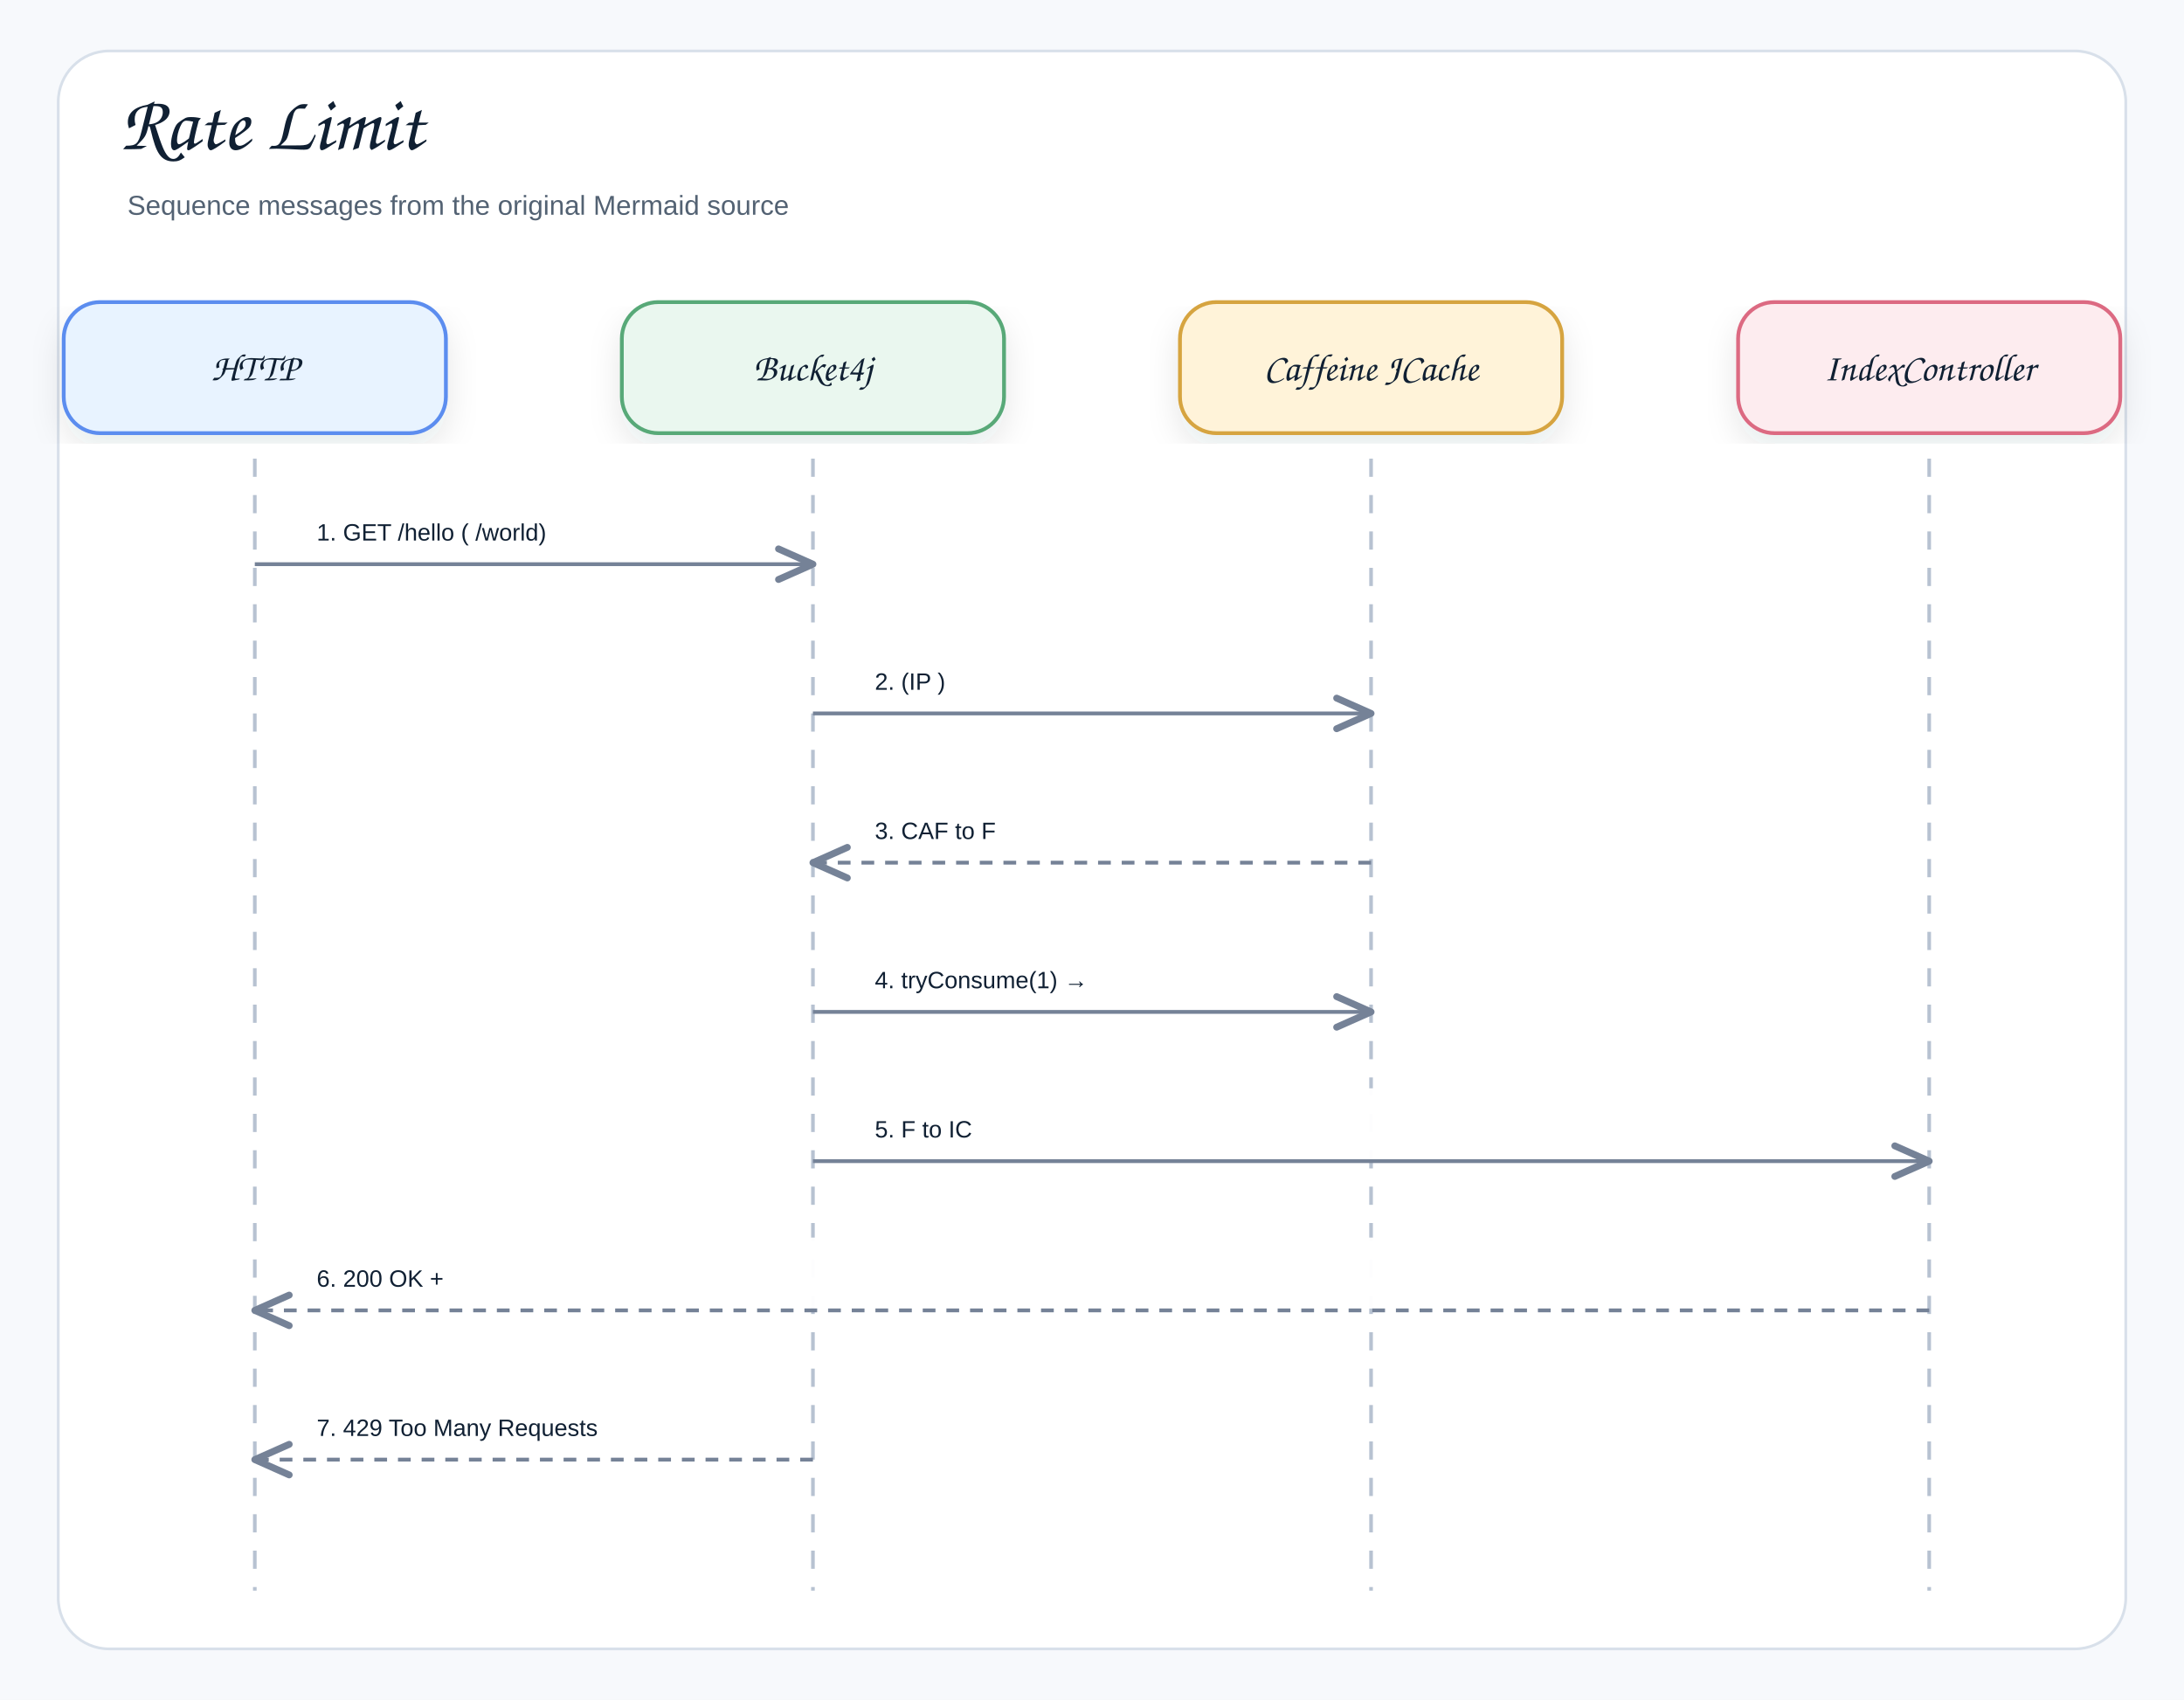
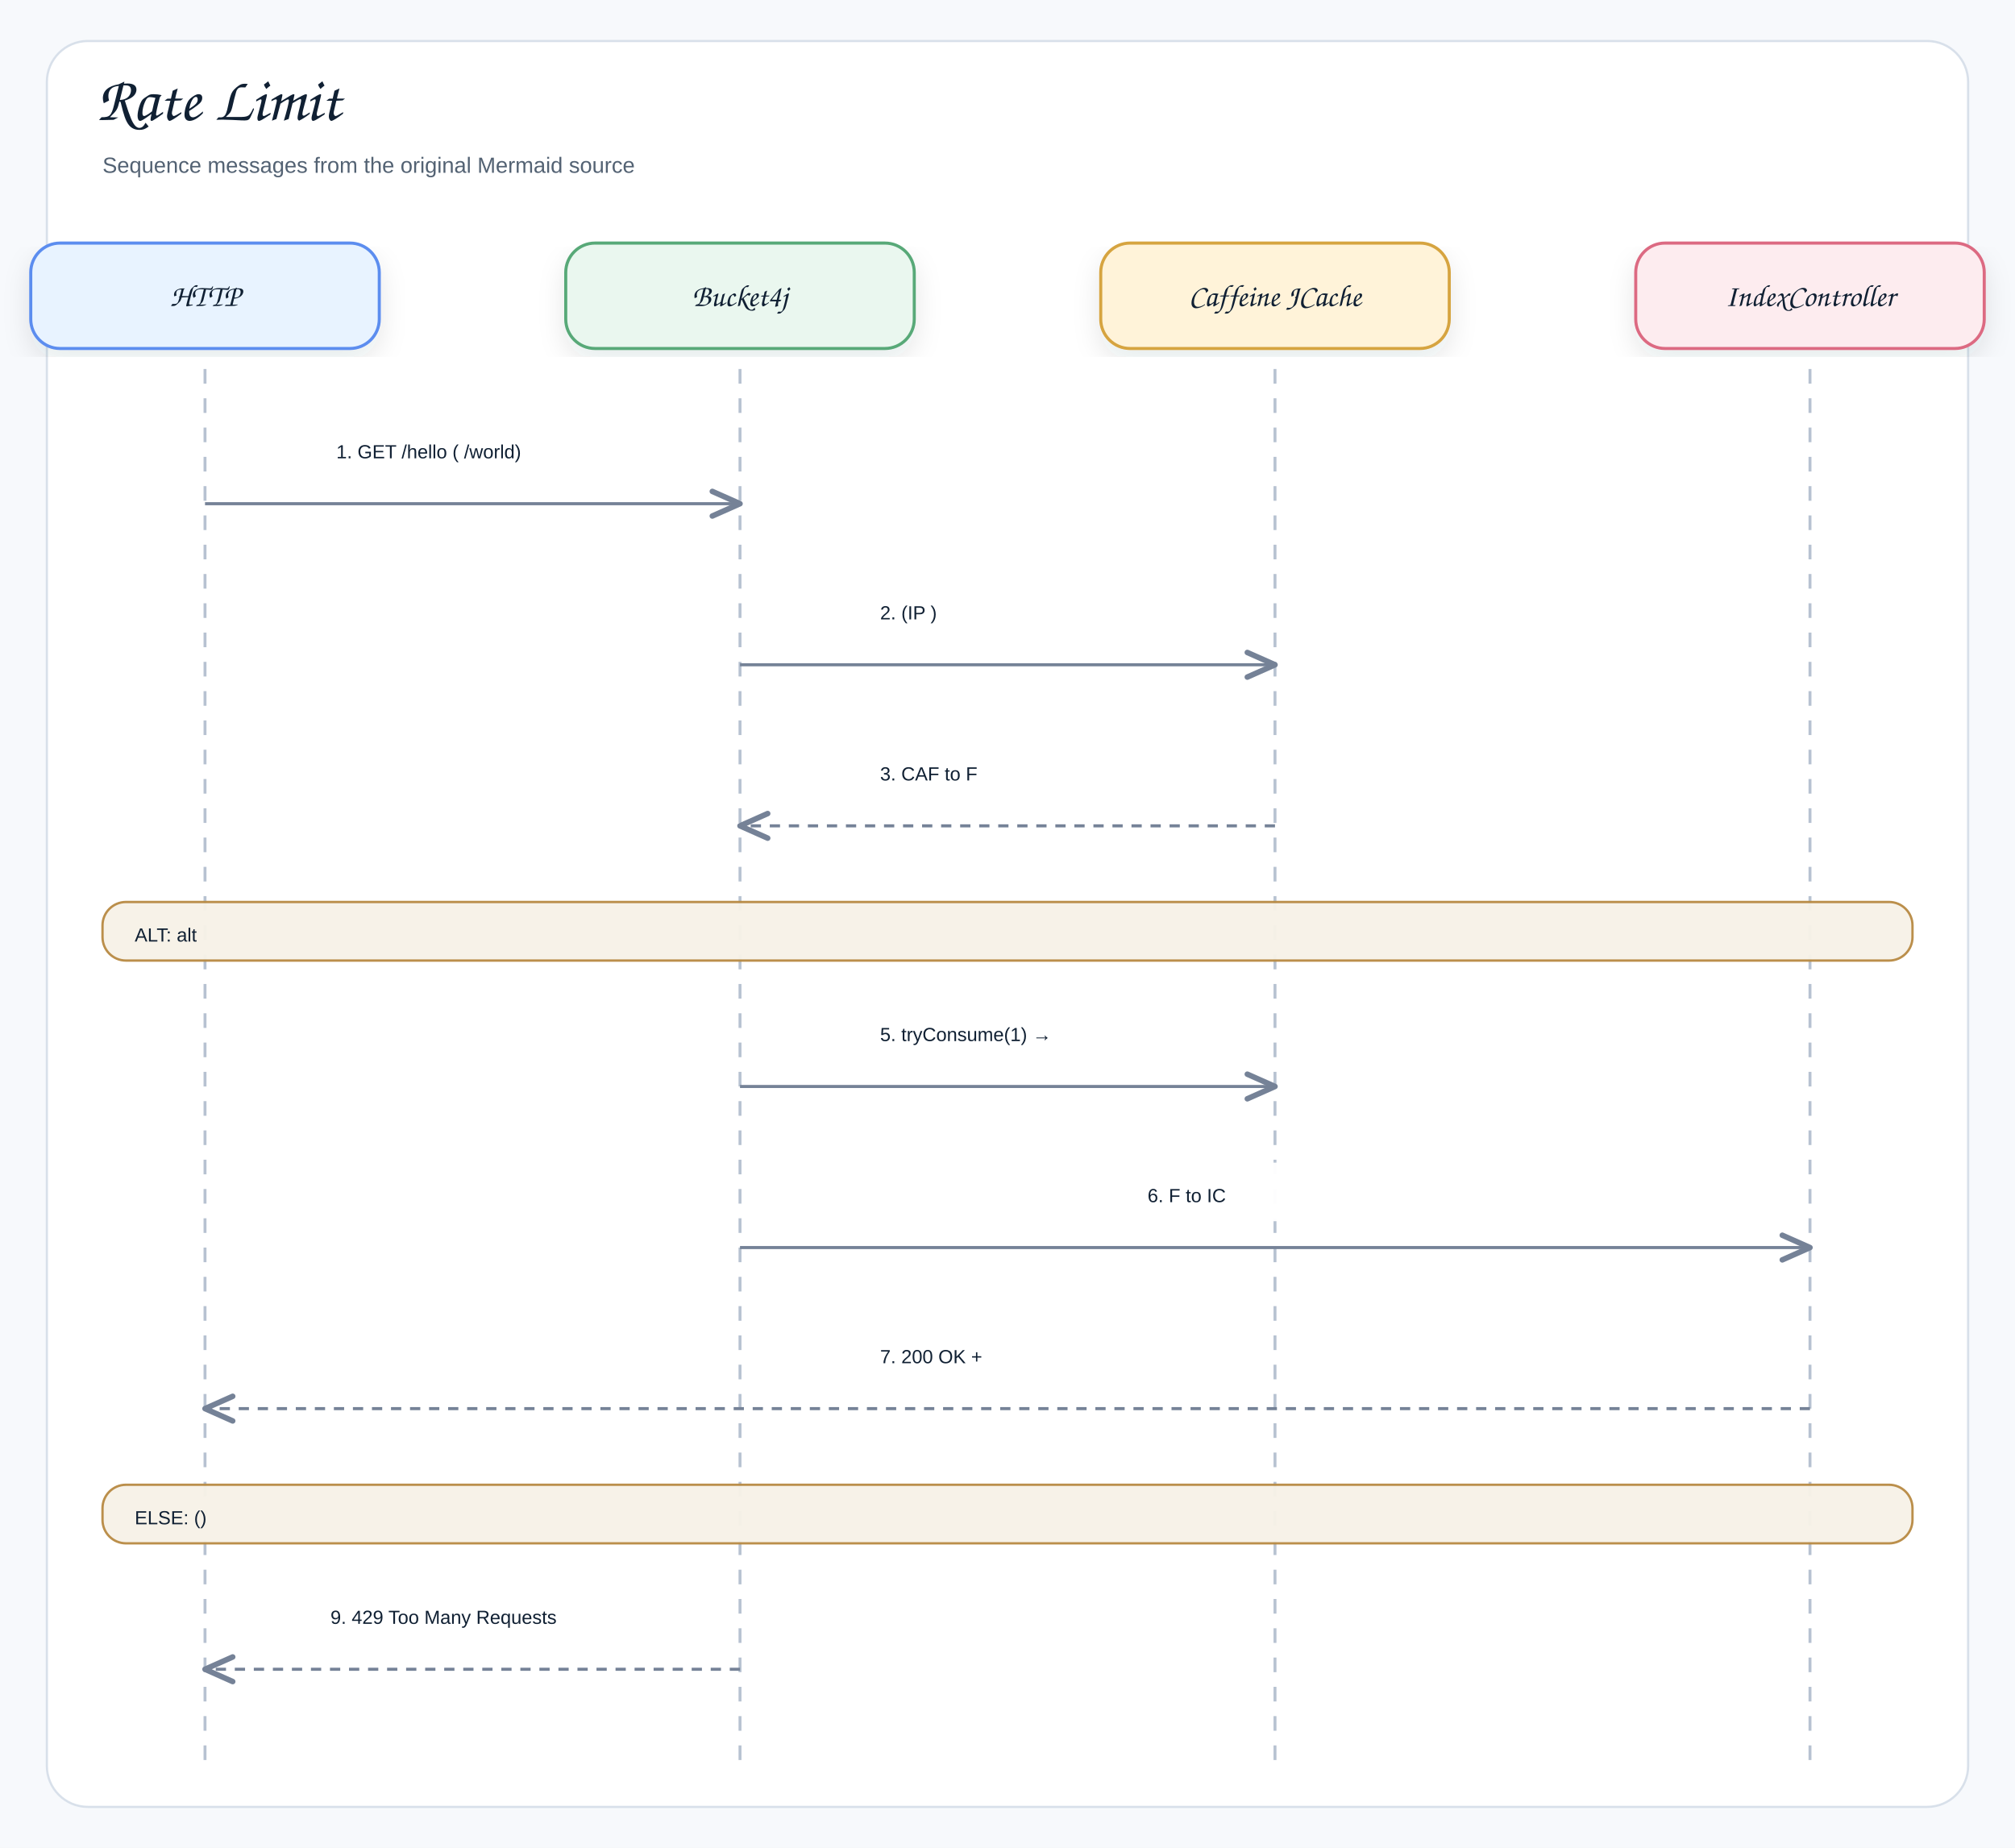
- <svg xmlns="http://www.w3.org/2000/svg" width="1200" height="934" viewBox="0 0 1200 934" role="img" aria-label="Rate Limit">
+ <svg xmlns="http://www.w3.org/2000/svg" width="1376" height="1262" viewBox="0 0 1376 1262" role="img" aria-label="Rate Limit">
  <defs>
    <filter id="shadow" x="-8%" y="-8%" width="116%" height="116%">
      <feDropShadow dx="0" dy="8" stdDeviation="9" flood-color="#1f2937" flood-opacity="0.10" />
    </filter>
    <marker id="openArrow" markerWidth="12" markerHeight="10" refX="10" refY="5" orient="auto" markerUnits="strokeWidth">
      <path d="M 1 1 L 10 5 L 1 9" fill="none" stroke="#758297" stroke-width="1.8" stroke-linecap="round" stroke-linejoin="round" />
    </marker>
    <marker id="inherit" markerWidth="14" markerHeight="12" refX="12" refY="6" orient="auto" markerUnits="strokeWidth">
      <path d="M 0 1 L 12 6 L 0 11 Z" fill="#ffffff" stroke="#758297" stroke-width="1.8" />
    </marker>
    <style>
    .canvas{fill:#f7f9fc}.frame{fill:#fff;stroke:#d8e0ea;stroke-width:1.5}
    .title{font-family:"Architects Daughter","Comic Sans MS","Comic Sans",cursive;font-size:43px;font-weight:400;fill:#102033}
    .subtitle{font-family:"Comic Sans MS","Comic Sans","Comic Neue",Arial,sans-serif;font-size:15px;font-weight:400;fill:#536273}
    .label{font-family:"Architects Daughter","Comic Sans MS","Comic Sans",cursive;font-size:25px;font-weight:400;fill:#102033}
    .smallLabel{font-family:"Architects Daughter","Comic Sans MS","Comic Sans",cursive;font-size:21px;font-weight:400;fill:#102033}
    .mono{font-family:"Comic Sans MS","Comic Sans","Comic Neue",Arial,sans-serif;font-size:12px;font-weight:400;fill:#102033}
    .small{font-family:"Comic Sans MS","Comic Sans","Comic Neue",Arial,sans-serif;font-size:12px;font-weight:400;fill:#536273}
    .strong{font-family:"Comic Sans MS","Comic Sans","Comic Neue",Arial,sans-serif;font-size:13px;font-weight:400;fill:#102033}
    .card{stroke-width:2.1;filter:url(#shadow)}.compartment{stroke-width:1.5;fill:none}
    .line{stroke:#758297;stroke-width:2.1;fill:none;marker-end:url(#openArrow)}
    .plainLine{stroke:#758297;stroke-width:2.1;fill:none}
    .dashed{stroke:#758297;stroke-width:2.1;stroke-dasharray:7 6;fill:none;marker-end:url(#openArrow)}
    .inheritLine{stroke:#758297;stroke-width:2.2;fill:none;marker-end:url(#inherit)}
    .implLine{stroke:#758297;stroke-width:2.2;stroke-dasharray:8 7;fill:none;marker-end:url(#inherit)}
  </style>
  </defs>
-   <rect class="canvas" width="1200" height="934" />
-   <rect class="frame" x="32" y="28" width="1136" height="878" rx="28" />
+   <rect class="canvas" width="1376" height="1262" />
+   <rect class="frame" x="32" y="28" width="1312" height="1206" rx="28" />
  <text class="title" x="66" y="82">Rate Limit</text>
  <text class="subtitle" x="70" y="118">Sequence messages from the original Mermaid source</text>
-   <rect class="card" x="35" y="166" width="210" height="72" rx="20" fill="#E8F3FF" stroke="#5B8DEF" />
+   <rect class="card" x="21" y="166" width="238" height="72" rx="20" fill="#E8F3FF" stroke="#5B8DEF" />
  <text class="smallLabel" x="140" y="209" text-anchor="middle">HTTP</text>
-   <line x1="140" y1="252" x2="140" y2="874" stroke="#b7c2d1" stroke-width="2" stroke-dasharray="10 10" />
-   <rect class="card" x="341.667" y="166" width="210" height="72" rx="20" fill="#EAF7EF" stroke="#58A978" />
-   <text class="smallLabel" x="446.667" y="209" text-anchor="middle">Bucket4j</text>
-   <line x1="446.667" y1="252" x2="446.667" y2="874" stroke="#b7c2d1" stroke-width="2" stroke-dasharray="10 10" />
-   <rect class="card" x="648.333" y="166" width="210" height="72" rx="20" fill="#FFF3D9" stroke="#D6A441" />
-   <text class="smallLabel" x="753.333" y="209" text-anchor="middle">Caffeine JCache</text>
-   <line x1="753.333" y1="252" x2="753.333" y2="874" stroke="#b7c2d1" stroke-width="2" stroke-dasharray="10 10" />
-   <rect class="card" x="955" y="166" width="210" height="72" rx="20" fill="#FDECEF" stroke="#DC6B82" />
-   <text class="smallLabel" x="1060" y="209" text-anchor="middle">IndexController</text>
-   <line x1="1060" y1="252" x2="1060" y2="874" stroke="#b7c2d1" stroke-width="2" stroke-dasharray="10 10" />
-   <rect x="158" y="270" width="270.667" height="39" rx="12" fill="#ffffff" opacity="0.97" />
-   <text class="strong" x="174" y="297" text-anchor="start">1. GET /hello ( /world)</text>
-   <path class="line" d="M140 310 L446.667 310" />
-   <rect x="464.667" y="352" width="270.667" height="39" rx="12" fill="#ffffff" opacity="0.97" />
-   <text class="strong" x="480.667" y="379" text-anchor="start">2. (IP )</text>
-   <path class="line" d="M446.667 392 L753.333 392" />
-   <rect x="464.667" y="434" width="270.667" height="39" rx="12" fill="#ffffff" opacity="0.97" />
-   <text class="strong" x="480.667" y="461" text-anchor="start">3. CAF to F</text>
-   <path class="dashed" d="M753.333 474 L446.667 474" />
-   <rect x="464.667" y="516" width="270.667" height="39" rx="12" fill="#ffffff" opacity="0.97" />
-   <text class="strong" x="480.667" y="543" text-anchor="start">4. tryConsume(1) →</text>
-   <path class="line" d="M446.667 556 L753.333 556" />
-   <rect x="464.667" y="598" width="577.333" height="39" rx="12" fill="#ffffff" opacity="0.97" />
-   <text class="strong" x="480.667" y="625" text-anchor="start">5. F to IC</text>
-   <path class="line" d="M446.667 638 L1060 638" />
-   <rect x="158" y="680" width="884" height="39" rx="12" fill="#ffffff" opacity="0.97" />
-   <text class="strong" x="174" y="707" text-anchor="start">6. 200 OK +</text>
-   <path class="dashed" d="M1060 720 L140 720" />
-   <rect x="158" y="762" width="270.667" height="39" rx="12" fill="#ffffff" opacity="0.97" />
-   <text class="strong" x="174" y="789" text-anchor="start">7. 429 Too Many Requests</text>
-   <path class="dashed" d="M446.667 802 L140 802" />
+   <line class="lifeline" x1="140" y1="252" x2="140" y2="1202" stroke="#b7c2d1" stroke-width="2" stroke-dasharray="10 10" />
+   <rect class="card" x="386.333" y="166" width="238" height="72" rx="20" fill="#EAF7EF" stroke="#58A978" />
+   <text class="smallLabel" x="505.333" y="209" text-anchor="middle">Bucket4j</text>
+   <line class="lifeline" x1="505.333" y1="252" x2="505.333" y2="1202" stroke="#b7c2d1" stroke-width="2" stroke-dasharray="10 10" />
+   <rect class="card" x="751.667" y="166" width="238" height="72" rx="20" fill="#FFF3D9" stroke="#D6A441" />
+   <text class="smallLabel" x="870.667" y="209" text-anchor="middle">Caffeine JCache</text>
+   <line class="lifeline" x1="870.667" y1="252" x2="870.667" y2="1202" stroke="#b7c2d1" stroke-width="2" stroke-dasharray="10 10" />
+   <rect class="card" x="1117" y="166" width="238" height="72" rx="20" fill="#FDECEF" stroke="#DC6B82" />
+   <text class="smallLabel" x="1236" y="209" text-anchor="middle">IndexController</text>
+   <line class="lifeline" x1="1236" y1="252" x2="1236" y2="1202" stroke="#b7c2d1" stroke-width="2" stroke-dasharray="10 10" />
+   <rect x="211.667" y="286" width="222" height="40" rx="12" fill="#ffffff" opacity="0.97" />
+   <text class="strong" x="229.667" y="313" text-anchor="start">1. GET /hello ( /world)</text>
+   <path class="line" d="M140 344 L505.333 344" />
+   <rect x="583" y="396" width="210" height="40" rx="12" fill="#ffffff" opacity="0.97" />
+   <text class="strong" x="601" y="423" text-anchor="start">2. (IP )</text>
+   <path class="line" d="M505.333 454 L870.667 454" />
+   <rect x="583" y="506" width="210" height="40" rx="12" fill="#ffffff" opacity="0.97" />
+   <text class="strong" x="601" y="533" text-anchor="start">3. CAF to F</text>
+   <path class="dashed" d="M870.667 564 L505.333 564" />
+   <rect x="70" y="616" width="1236" height="40" rx="16" fill="#F7F1E7" stroke="#B88A44" stroke-width="1.6" opacity="0.96" />
+   <text class="strong" x="92" y="643" text-anchor="start">ALT: alt</text>
+   <rect x="583" y="684" width="210" height="40" rx="12" fill="#ffffff" opacity="0.97" />
+   <text class="strong" x="601" y="711" text-anchor="start">5. tryConsume(1) →</text>
+   <path class="line" d="M505.333 742 L870.667 742" />
+   <rect x="765.667" y="794" width="210" height="40" rx="12" fill="#ffffff" opacity="0.97" />
+   <text class="strong" x="783.667" y="821" text-anchor="start">6. F to IC</text>
+   <path class="line" d="M505.333 852 L1236 852" />
+   <rect x="583" y="904" width="210" height="40" rx="12" fill="#ffffff" opacity="0.97" />
+   <text class="strong" x="601" y="931" text-anchor="start">7. 200 OK +</text>
+   <path class="dashed" d="M1236 962 L140 962" />
+   <rect x="70" y="1014" width="1236" height="40" rx="16" fill="#F7F1E7" stroke="#B88A44" stroke-width="1.6" opacity="0.96" />
+   <text class="strong" x="92" y="1041" text-anchor="start">ELSE: ()</text>
+   <rect x="207.667" y="1082" width="230" height="40" rx="12" fill="#ffffff" opacity="0.97" />
+   <text class="strong" x="225.667" y="1109" text-anchor="start">9. 429 Too Many Requests</text>
+   <path class="dashed" d="M505.333 1140 L140 1140" />
</svg>
